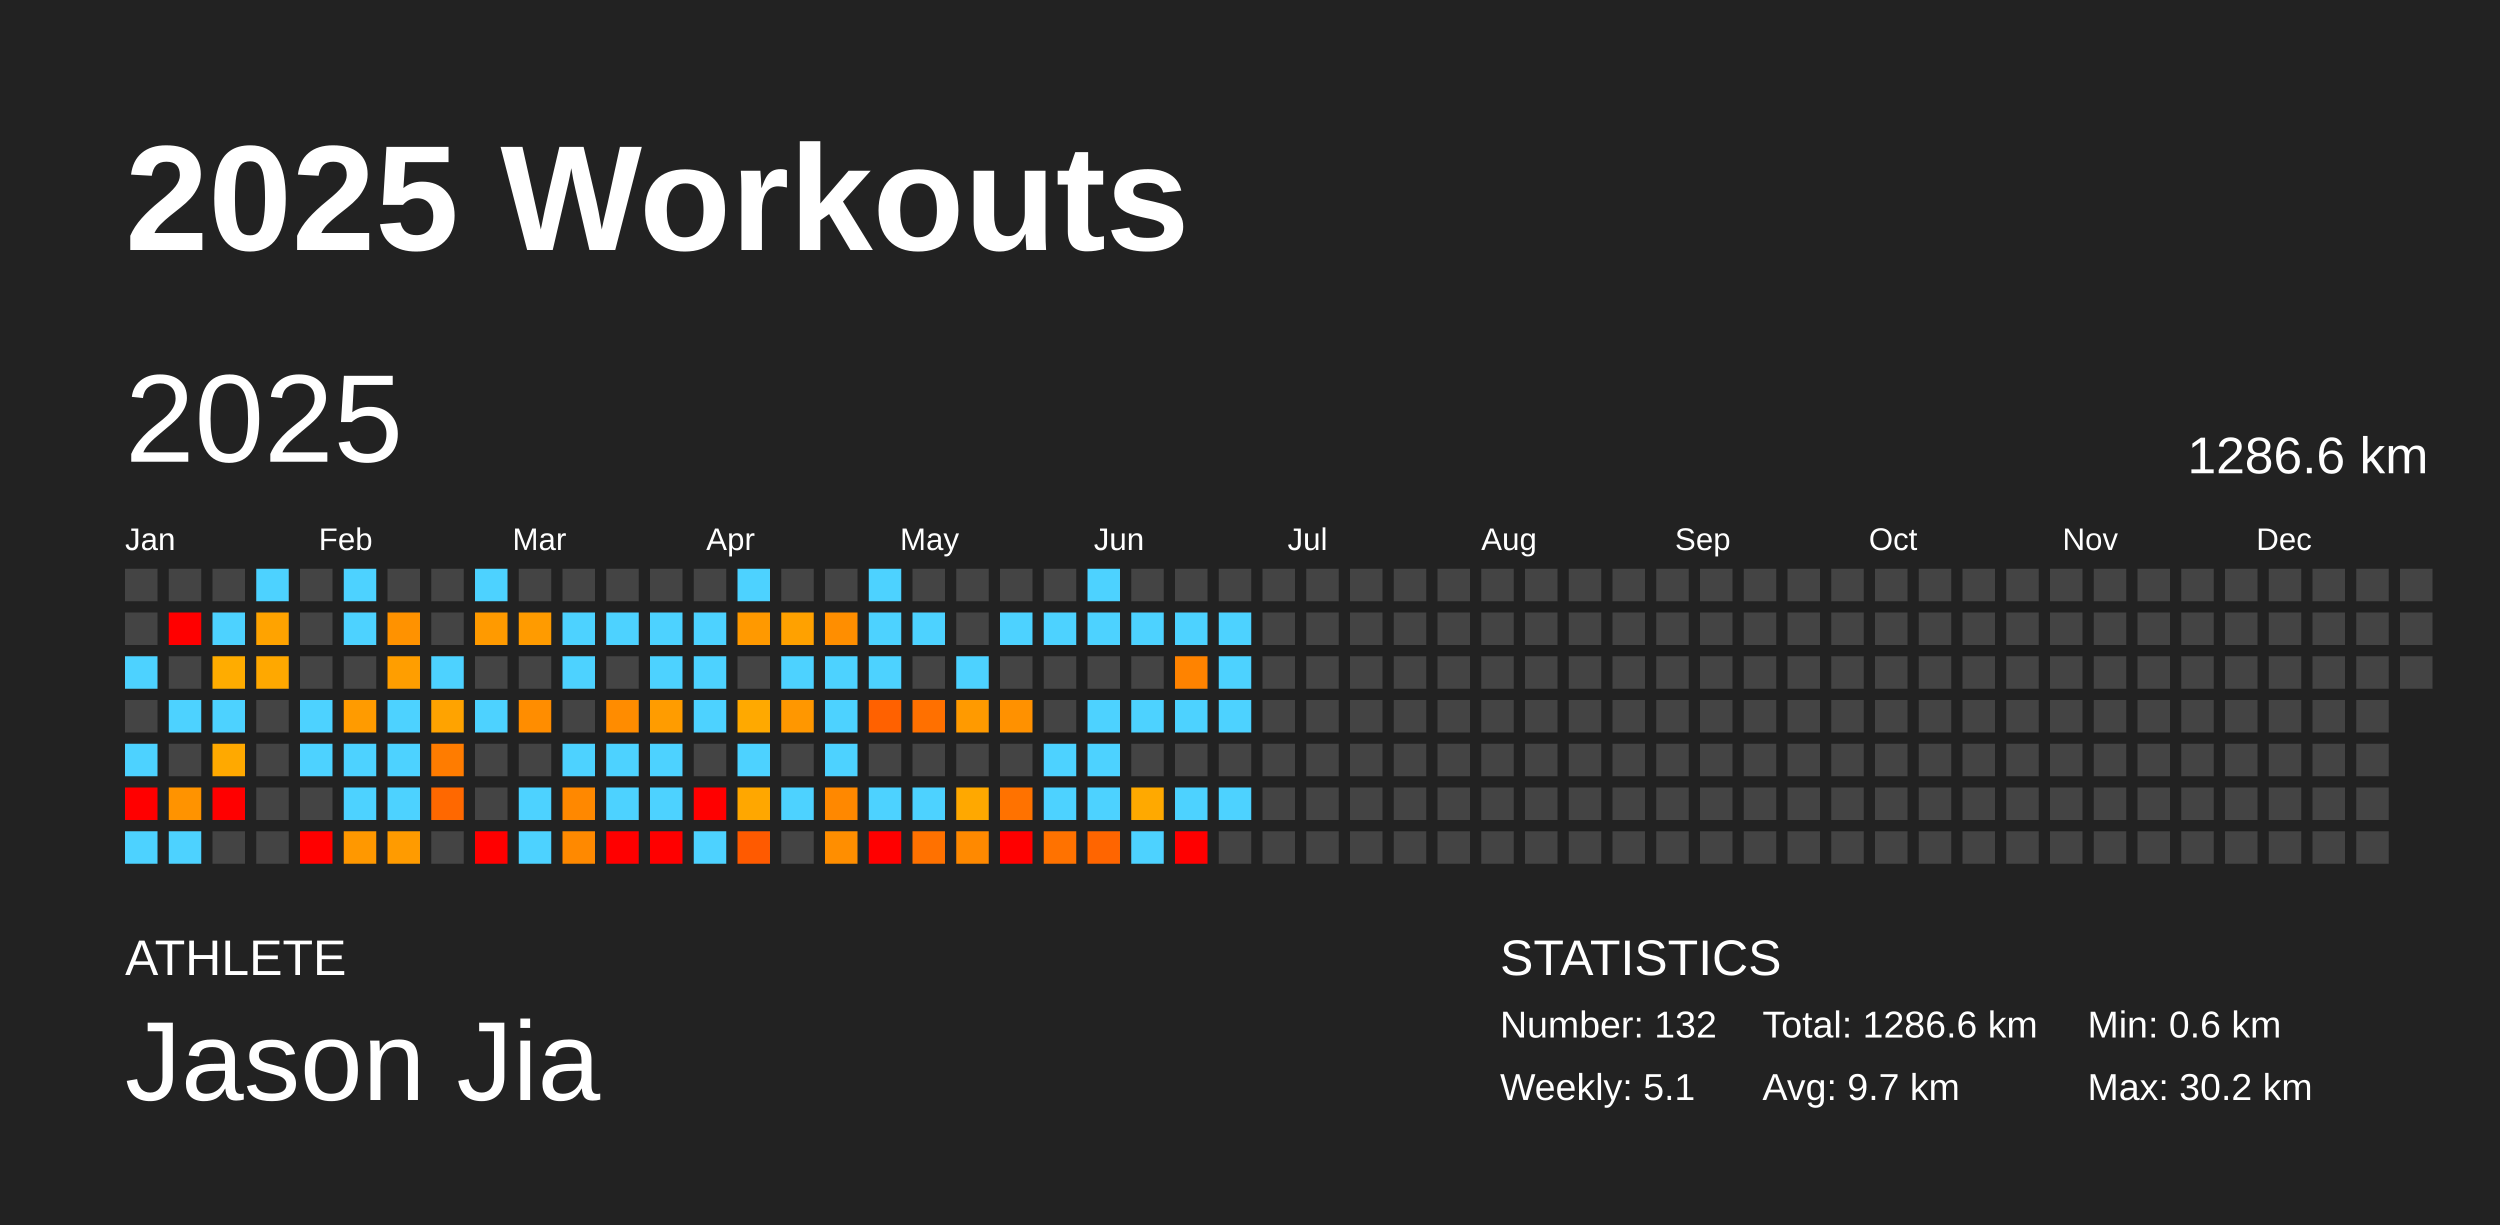
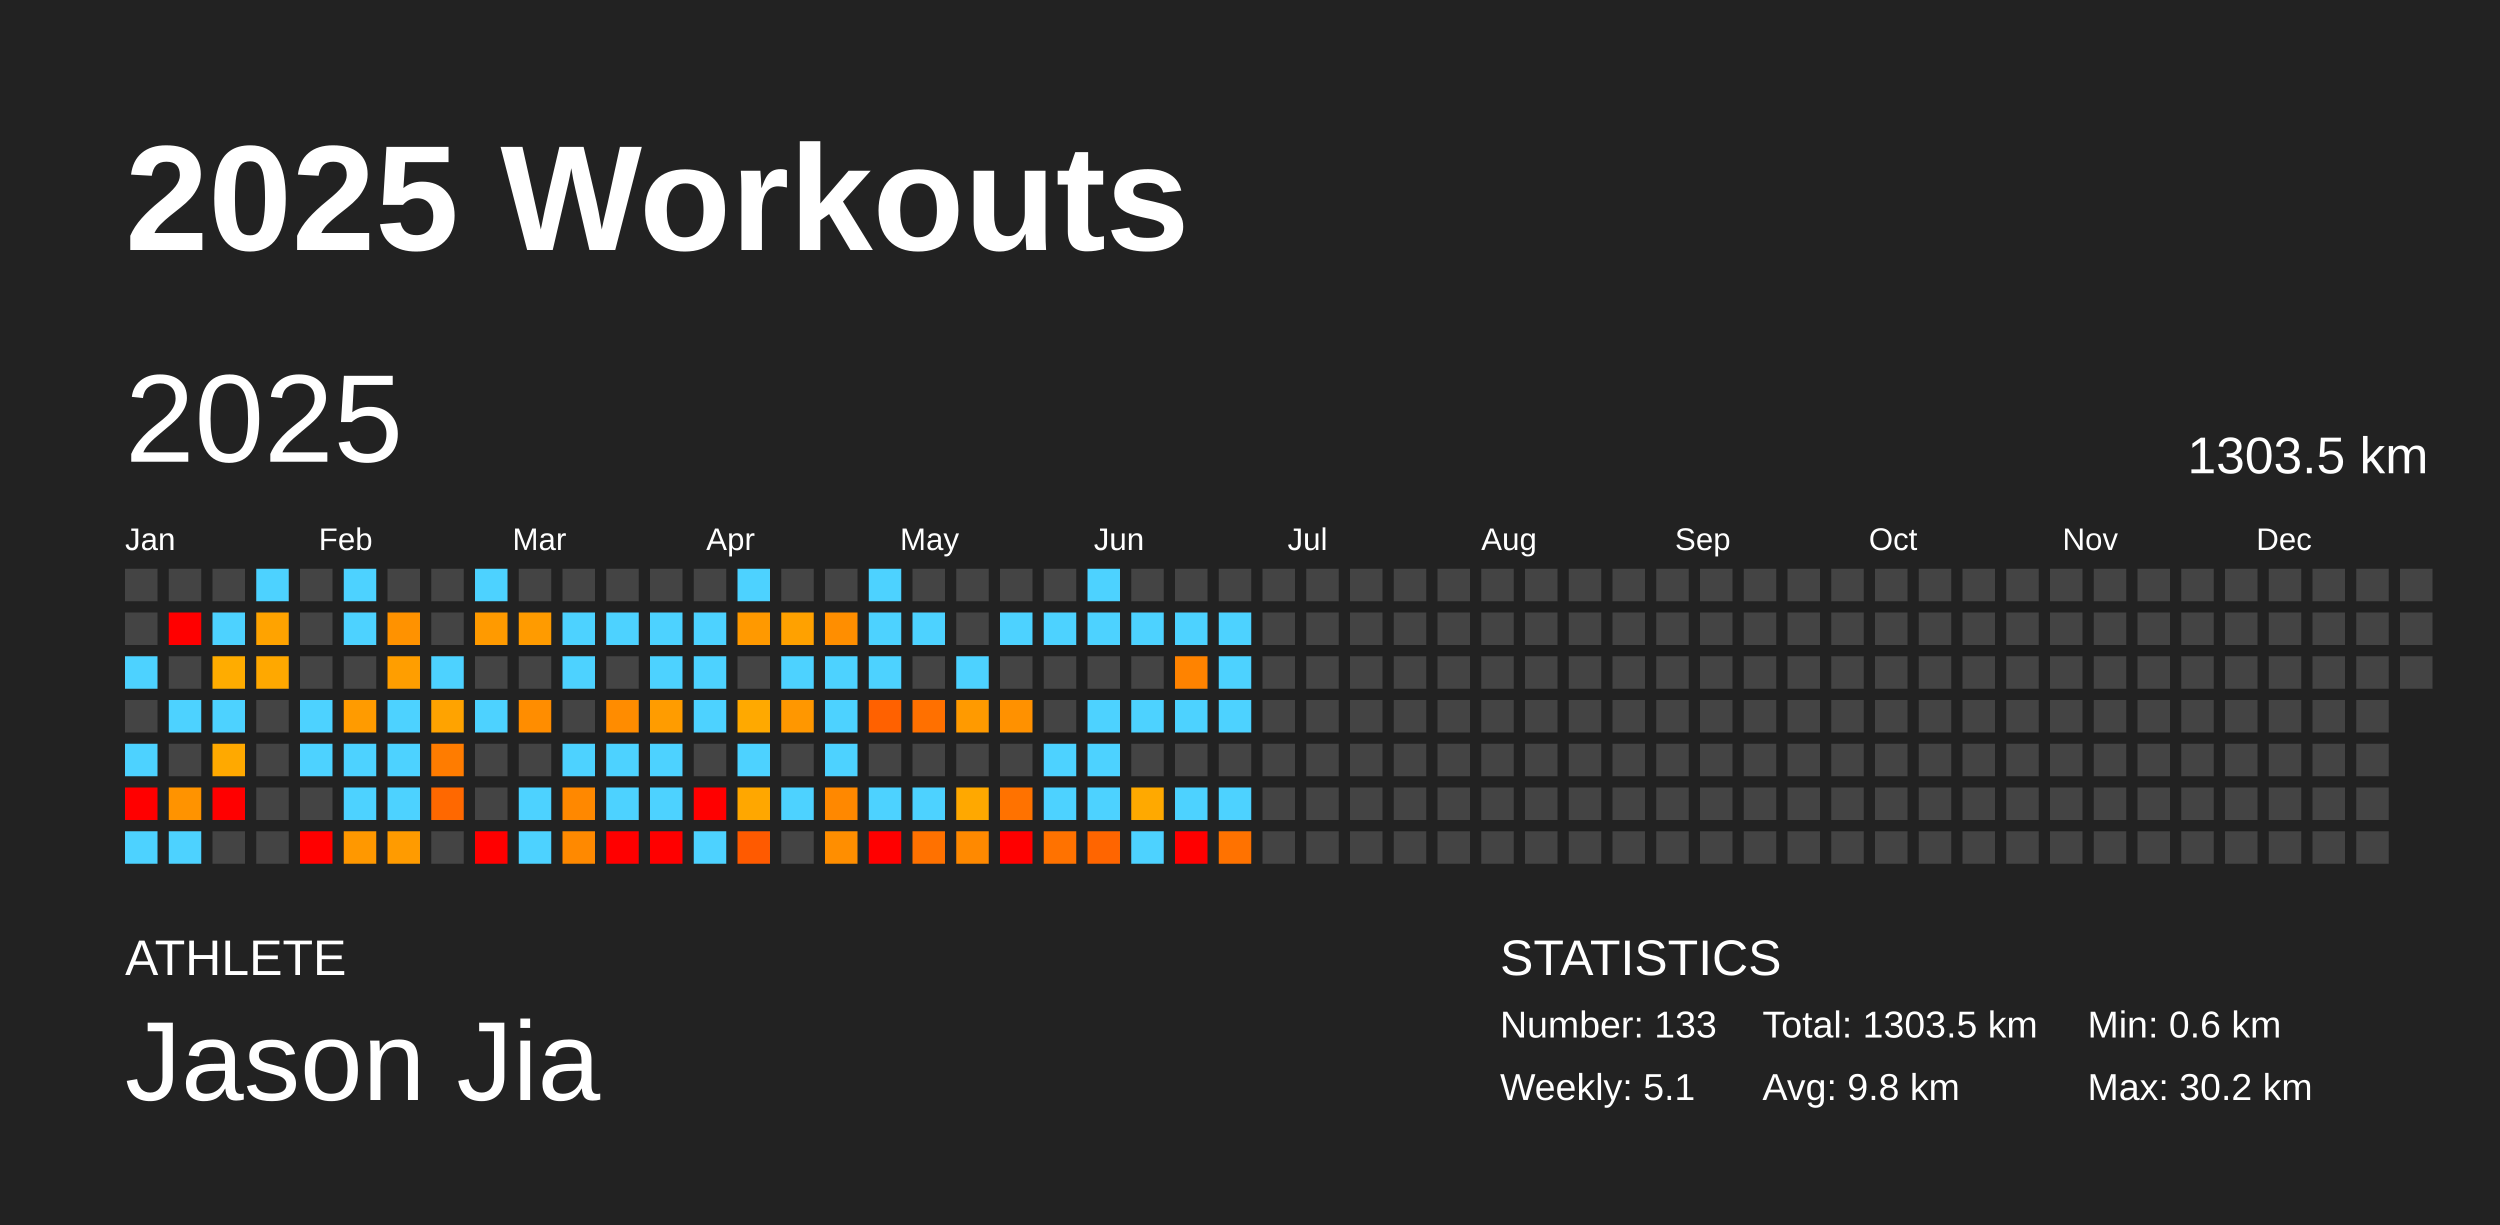
<svg xmlns="http://www.w3.org/2000/svg" baseProfile="full" height="98mm" version="1.1" viewBox="0,0,200,98" width="200mm">
  <defs />
  <rect fill="#222222" height="98" width="200" x="0" y="0" />
  <text fill="#FFFFFF" style="font-size:12px; font-family:Arial; font-weight:bold;" x="10" y="20">2025 Workouts</text>
  <text fill="#FFFFFF" style="font-size:4px; font-family:Arial" x="10" y="78">ATHLETE</text>
  <text fill="#FFFFFF" style="font-size:9px; font-family:Arial" x="10" y="88">Jason Jia</text>
  <text fill="#FFFFFF" style="font-size:4px; font-family:Arial" x="120" y="78">STATISTICS</text>
-   <text fill="#FFFFFF" style="font-size:3px; font-family:Arial" x="120" y="83">Number: 132</text>
+   <text fill="#FFFFFF" style="font-size:3px; font-family:Arial" x="120" y="83">Number: 133</text>
  <text fill="#FFFFFF" style="font-size:3px; font-family:Arial" x="120" y="88">Weekly: 5.1</text>
-   <text fill="#FFFFFF" style="font-size:3px; font-family:Arial" x="141" y="83">Total: 1286.6 km</text>
-   <text fill="#FFFFFF" style="font-size:3px; font-family:Arial" x="141" y="88">Avg: 9.7 km</text>
+   <text fill="#FFFFFF" style="font-size:3px; font-family:Arial" x="141" y="83">Total: 1303.5 km</text>
+   <text fill="#FFFFFF" style="font-size:3px; font-family:Arial" x="141" y="88">Avg: 9.8 km</text>
  <text fill="#FFFFFF" style="font-size:3px; font-family:Arial" x="167" y="83">Min: 0.6 km</text>
  <text fill="#FFFFFF" style="font-size:3px; font-family:Arial" x="167" y="88">Max: 30.2 km</text>
  <text dominant-baseline="hanging" fill="#FFFFFF" style="font-size:10.0px; font-family:Arial;" x="10" y="30">2025</text>
-   <text dominant-baseline="hanging" fill="#FFFFFF" style="font-size:4.125px; font-family:Arial;" x="175" y="35">1286.6 km</text>
+   <text dominant-baseline="hanging" fill="#FFFFFF" style="font-size:4.125px; font-family:Arial;" x="175" y="35">1303.5 km</text>
  <text fill="#FFFFFF" style="font-size:2.5px; font-family:Arial" x="10.0" y="44">Jan</text>
  <text fill="#FFFFFF" style="font-size:2.5px; font-family:Arial" x="25.5" y="44">Feb</text>
  <text fill="#FFFFFF" style="font-size:2.5px; font-family:Arial" x="41.0" y="44">Mar</text>
  <text fill="#FFFFFF" style="font-size:2.5px; font-family:Arial" x="56.5" y="44">Apr</text>
  <text fill="#FFFFFF" style="font-size:2.5px; font-family:Arial" x="72.0" y="44">May</text>
  <text fill="#FFFFFF" style="font-size:2.5px; font-family:Arial" x="87.5" y="44">Jun</text>
  <text fill="#FFFFFF" style="font-size:2.5px; font-family:Arial" x="103.0" y="44">Jul</text>
  <text fill="#FFFFFF" style="font-size:2.5px; font-family:Arial" x="118.5" y="44">Aug</text>
  <text fill="#FFFFFF" style="font-size:2.5px; font-family:Arial" x="134.0" y="44">Sep</text>
  <text fill="#FFFFFF" style="font-size:2.5px; font-family:Arial" x="149.5" y="44">Oct</text>
  <text fill="#FFFFFF" style="font-size:2.5px; font-family:Arial" x="165.0" y="44">Nov</text>
  <text fill="#FFFFFF" style="font-size:2.5px; font-family:Arial" x="180.5" y="44">Dec</text>
  <rect fill="#444444" height="2.6" width="2.6" x="10.0" y="45.5" />
  <rect fill="#444444" height="2.6" width="2.6" x="10.0" y="49.0" />
  <rect fill="#4dd2ff" height="2.6" width="2.6" x="10.0" y="52.5" />
  <rect fill="#444444" height="2.6" width="2.6" x="10.0" y="56.0" />
  <rect fill="#4dd2ff" height="2.6" width="2.6" x="10.0" y="59.5" />
  <rect fill="red" height="2.6" width="2.6" x="10.0" y="63.0" />
  <rect fill="#4dd2ff" height="2.6" width="2.6" x="10.0" y="66.5" />
  <rect fill="#444444" height="2.6" width="2.6" x="13.5" y="45.5" />
  <rect fill="red" height="2.6" width="2.6" x="13.5" y="49.0" />
  <rect fill="#444444" height="2.6" width="2.6" x="13.5" y="52.5" />
  <rect fill="#4dd2ff" height="2.6" width="2.6" x="13.5" y="56.0" />
  <rect fill="#444444" height="2.6" width="2.6" x="13.5" y="59.5" />
  <rect fill="#ff9300" height="2.6" width="2.6" x="13.5" y="63.0" />
  <rect fill="#4dd2ff" height="2.6" width="2.6" x="13.5" y="66.5" />
  <rect fill="#444444" height="2.6" width="2.6" x="17.0" y="45.5" />
  <rect fill="#4dd2ff" height="2.6" width="2.6" x="17.0" y="49.0" />
  <rect fill="#ffac00" height="2.6" width="2.6" x="17.0" y="52.5" />
  <rect fill="#4dd2ff" height="2.6" width="2.6" x="17.0" y="56.0" />
  <rect fill="#ffa900" height="2.6" width="2.6" x="17.0" y="59.5" />
  <rect fill="red" height="2.6" width="2.6" x="17.0" y="63.0" />
  <rect fill="#444444" height="2.6" width="2.6" x="17.0" y="66.5" />
  <rect fill="#4dd2ff" height="2.6" width="2.6" x="20.5" y="45.5" />
  <rect fill="#ffa300" height="2.6" width="2.6" x="20.5" y="49.0" />
  <rect fill="#ffa800" height="2.6" width="2.6" x="20.5" y="52.5" />
  <rect fill="#444444" height="2.6" width="2.6" x="20.5" y="56.0" />
  <rect fill="#444444" height="2.6" width="2.6" x="20.5" y="59.5" />
  <rect fill="#444444" height="2.6" width="2.6" x="20.5" y="63.0" />
  <rect fill="#444444" height="2.6" width="2.6" x="20.5" y="66.5" />
  <rect fill="#444444" height="2.6" width="2.6" x="24.0" y="45.5" />
  <rect fill="#444444" height="2.6" width="2.6" x="24.0" y="49.0" />
  <rect fill="#444444" height="2.6" width="2.6" x="24.0" y="52.5" />
  <rect fill="#4dd2ff" height="2.6" width="2.6" x="24.0" y="56.0" />
  <rect fill="#4dd2ff" height="2.6" width="2.6" x="24.0" y="59.5" />
  <rect fill="#444444" height="2.6" width="2.6" x="24.0" y="63.0" />
  <rect fill="red" height="2.6" width="2.6" x="24.0" y="66.5" />
  <rect fill="#4dd2ff" height="2.6" width="2.6" x="27.5" y="45.5" />
  <rect fill="#4dd2ff" height="2.6" width="2.6" x="27.5" y="49.0" />
  <rect fill="#444444" height="2.6" width="2.6" x="27.5" y="52.5" />
  <rect fill="#ff9b00" height="2.6" width="2.6" x="27.5" y="56.0" />
  <rect fill="#4dd2ff" height="2.6" width="2.6" x="27.5" y="59.5" />
  <rect fill="#4dd2ff" height="2.6" width="2.6" x="27.5" y="63.0" />
  <rect fill="#ff9800" height="2.6" width="2.6" x="27.5" y="66.5" />
  <rect fill="#444444" height="2.6" width="2.6" x="31.0" y="45.5" />
  <rect fill="#ff9200" height="2.6" width="2.6" x="31.0" y="49.0" />
  <rect fill="#ff9e00" height="2.6" width="2.6" x="31.0" y="52.5" />
  <rect fill="#4dd2ff" height="2.6" width="2.6" x="31.0" y="56.0" />
  <rect fill="#4dd2ff" height="2.6" width="2.6" x="31.0" y="59.5" />
  <rect fill="#4dd2ff" height="2.6" width="2.6" x="31.0" y="63.0" />
  <rect fill="#ff9b00" height="2.6" width="2.6" x="31.0" y="66.5" />
  <rect fill="#444444" height="2.6" width="2.6" x="34.5" y="45.5" />
  <rect fill="#444444" height="2.6" width="2.6" x="34.5" y="49.0" />
  <rect fill="#4dd2ff" height="2.6" width="2.6" x="34.5" y="52.5" />
  <rect fill="#ffa300" height="2.6" width="2.6" x="34.5" y="56.0" />
  <rect fill="#ff7c00" height="2.6" width="2.6" x="34.5" y="59.5" />
  <rect fill="#ff6800" height="2.6" width="2.6" x="34.5" y="63.0" />
  <rect fill="#444444" height="2.6" width="2.6" x="34.5" y="66.5" />
  <rect fill="#4dd2ff" height="2.6" width="2.6" x="38.0" y="45.5" />
  <rect fill="#ff9a00" height="2.6" width="2.6" x="38.0" y="49.0" />
  <rect fill="#444444" height="2.6" width="2.6" x="38.0" y="52.5" />
  <rect fill="#4dd2ff" height="2.6" width="2.6" x="38.0" y="56.0" />
  <rect fill="#444444" height="2.6" width="2.6" x="38.0" y="59.5" />
  <rect fill="#444444" height="2.6" width="2.6" x="38.0" y="63.0" />
  <rect fill="red" height="2.6" width="2.6" x="38.0" y="66.5" />
  <rect fill="#444444" height="2.6" width="2.6" x="41.5" y="45.5" />
  <rect fill="#ff9b00" height="2.6" width="2.6" x="41.5" y="49.0" />
  <rect fill="#444444" height="2.6" width="2.6" x="41.5" y="52.5" />
  <rect fill="#ff8d00" height="2.6" width="2.6" x="41.5" y="56.0" />
  <rect fill="#444444" height="2.6" width="2.6" x="41.5" y="59.5" />
  <rect fill="#4dd2ff" height="2.6" width="2.6" x="41.5" y="63.0" />
  <rect fill="#4dd2ff" height="2.6" width="2.6" x="41.5" y="66.5" />
  <rect fill="#444444" height="2.6" width="2.6" x="45.0" y="45.5" />
  <rect fill="#4dd2ff" height="2.6" width="2.6" x="45.0" y="49.0" />
  <rect fill="#4dd2ff" height="2.6" width="2.6" x="45.0" y="52.5" />
  <rect fill="#444444" height="2.6" width="2.6" x="45.0" y="56.0" />
  <rect fill="#4dd2ff" height="2.6" width="2.6" x="45.0" y="59.5" />
  <rect fill="#ff8800" height="2.6" width="2.6" x="45.0" y="63.0" />
  <rect fill="#ff8900" height="2.6" width="2.6" x="45.0" y="66.5" />
  <rect fill="#444444" height="2.6" width="2.6" x="48.5" y="45.5" />
  <rect fill="#4dd2ff" height="2.6" width="2.6" x="48.5" y="49.0" />
  <rect fill="#444444" height="2.6" width="2.6" x="48.5" y="52.5" />
  <rect fill="#ff8c00" height="2.6" width="2.6" x="48.5" y="56.0" />
  <rect fill="#4dd2ff" height="2.6" width="2.6" x="48.5" y="59.5" />
  <rect fill="#4dd2ff" height="2.6" width="2.6" x="48.5" y="63.0" />
  <rect fill="red" height="2.6" width="2.6" x="48.5" y="66.5" />
  <rect fill="#444444" height="2.6" width="2.6" x="52.0" y="45.5" />
  <rect fill="#4dd2ff" height="2.6" width="2.6" x="52.0" y="49.0" />
  <rect fill="#4dd2ff" height="2.6" width="2.6" x="52.0" y="52.5" />
  <rect fill="#ff9c00" height="2.6" width="2.6" x="52.0" y="56.0" />
  <rect fill="#4dd2ff" height="2.6" width="2.6" x="52.0" y="59.5" />
  <rect fill="#4dd2ff" height="2.6" width="2.6" x="52.0" y="63.0" />
  <rect fill="red" height="2.6" width="2.6" x="52.0" y="66.5" />
  <rect fill="#444444" height="2.6" width="2.6" x="55.5" y="45.5" />
  <rect fill="#4dd2ff" height="2.6" width="2.6" x="55.5" y="49.0" />
  <rect fill="#4dd2ff" height="2.6" width="2.6" x="55.5" y="52.5" />
  <rect fill="#4dd2ff" height="2.6" width="2.6" x="55.5" y="56.0" />
  <rect fill="#444444" height="2.6" width="2.6" x="55.5" y="59.5" />
  <rect fill="red" height="2.6" width="2.6" x="55.5" y="63.0" />
  <rect fill="#4dd2ff" height="2.6" width="2.6" x="55.5" y="66.5" />
  <rect fill="#4dd2ff" height="2.6" width="2.6" x="59.0" y="45.5" />
  <rect fill="#ff9900" height="2.6" width="2.6" x="59.0" y="49.0" />
  <rect fill="#444444" height="2.6" width="2.6" x="59.0" y="52.5" />
  <rect fill="#ffa900" height="2.6" width="2.6" x="59.0" y="56.0" />
  <rect fill="#4dd2ff" height="2.6" width="2.6" x="59.0" y="59.5" />
  <rect fill="#ffa700" height="2.6" width="2.6" x="59.0" y="63.0" />
  <rect fill="#ff5a00" height="2.6" width="2.6" x="59.0" y="66.5" />
  <rect fill="#444444" height="2.6" width="2.6" x="62.5" y="45.5" />
  <rect fill="#ffa100" height="2.6" width="2.6" x="62.5" y="49.0" />
  <rect fill="#4dd2ff" height="2.6" width="2.6" x="62.5" y="52.5" />
  <rect fill="#ff9700" height="2.6" width="2.6" x="62.5" y="56.0" />
  <rect fill="#444444" height="2.6" width="2.6" x="62.5" y="59.5" />
  <rect fill="#4dd2ff" height="2.6" width="2.6" x="62.5" y="63.0" />
  <rect fill="#444444" height="2.6" width="2.6" x="62.5" y="66.5" />
  <rect fill="#444444" height="2.6" width="2.6" x="66.0" y="45.5" />
  <rect fill="#ff8e00" height="2.6" width="2.6" x="66.0" y="49.0" />
  <rect fill="#4dd2ff" height="2.6" width="2.6" x="66.0" y="52.5" />
  <rect fill="#4dd2ff" height="2.6" width="2.6" x="66.0" y="56.0" />
  <rect fill="#4dd2ff" height="2.6" width="2.6" x="66.0" y="59.5" />
  <rect fill="#ff8800" height="2.6" width="2.6" x="66.0" y="63.0" />
  <rect fill="#ff8e00" height="2.6" width="2.6" x="66.0" y="66.5" />
  <rect fill="#4dd2ff" height="2.6" width="2.6" x="69.5" y="45.5" />
  <rect fill="#4dd2ff" height="2.6" width="2.6" x="69.5" y="49.0" />
  <rect fill="#4dd2ff" height="2.6" width="2.6" x="69.5" y="52.5" />
  <rect fill="#ff6100" height="2.6" width="2.6" x="69.5" y="56.0" />
  <rect fill="#444444" height="2.6" width="2.6" x="69.5" y="59.5" />
  <rect fill="#4dd2ff" height="2.6" width="2.6" x="69.5" y="63.0" />
  <rect fill="red" height="2.6" width="2.6" x="69.5" y="66.5" />
  <rect fill="#444444" height="2.6" width="2.6" x="73.0" y="45.5" />
  <rect fill="#4dd2ff" height="2.6" width="2.6" x="73.0" y="49.0" />
  <rect fill="#444444" height="2.6" width="2.6" x="73.0" y="52.5" />
  <rect fill="#ff7000" height="2.6" width="2.6" x="73.0" y="56.0" />
  <rect fill="#444444" height="2.6" width="2.6" x="73.0" y="59.5" />
  <rect fill="#4dd2ff" height="2.6" width="2.6" x="73.0" y="63.0" />
  <rect fill="#ff7100" height="2.6" width="2.6" x="73.0" y="66.5" />
  <rect fill="#444444" height="2.6" width="2.6" x="76.5" y="45.5" />
  <rect fill="#444444" height="2.6" width="2.6" x="76.5" y="49.0" />
  <rect fill="#4dd2ff" height="2.6" width="2.6" x="76.5" y="52.5" />
  <rect fill="#ff9a00" height="2.6" width="2.6" x="76.5" y="56.0" />
  <rect fill="#444444" height="2.6" width="2.6" x="76.5" y="59.5" />
  <rect fill="#ffa800" height="2.6" width="2.6" x="76.5" y="63.0" />
  <rect fill="#ff8900" height="2.6" width="2.6" x="76.5" y="66.5" />
  <rect fill="#444444" height="2.6" width="2.6" x="80.0" y="45.5" />
  <rect fill="#4dd2ff" height="2.6" width="2.6" x="80.0" y="49.0" />
  <rect fill="#444444" height="2.6" width="2.6" x="80.0" y="52.5" />
  <rect fill="#ff9100" height="2.6" width="2.6" x="80.0" y="56.0" />
  <rect fill="#444444" height="2.6" width="2.6" x="80.0" y="59.5" />
  <rect fill="#ff7200" height="2.6" width="2.6" x="80.0" y="63.0" />
  <rect fill="red" height="2.6" width="2.6" x="80.0" y="66.5" />
  <rect fill="#444444" height="2.6" width="2.6" x="83.5" y="45.5" />
  <rect fill="#4dd2ff" height="2.6" width="2.6" x="83.5" y="49.0" />
  <rect fill="#444444" height="2.6" width="2.6" x="83.5" y="52.5" />
  <rect fill="#444444" height="2.6" width="2.6" x="83.5" y="56.0" />
  <rect fill="#4dd2ff" height="2.6" width="2.6" x="83.5" y="59.5" />
  <rect fill="#4dd2ff" height="2.6" width="2.6" x="83.5" y="63.0" />
  <rect fill="#ff7200" height="2.6" width="2.6" x="83.5" y="66.5" />
  <rect fill="#4dd2ff" height="2.6" width="2.6" x="87.0" y="45.5" />
  <rect fill="#4dd2ff" height="2.6" width="2.6" x="87.0" y="49.0" />
  <rect fill="#444444" height="2.6" width="2.6" x="87.0" y="52.5" />
  <rect fill="#4dd2ff" height="2.6" width="2.6" x="87.0" y="56.0" />
  <rect fill="#4dd2ff" height="2.6" width="2.6" x="87.0" y="59.5" />
  <rect fill="#4dd2ff" height="2.6" width="2.6" x="87.0" y="63.0" />
  <rect fill="#ff6500" height="2.6" width="2.6" x="87.0" y="66.5" />
  <rect fill="#444444" height="2.6" width="2.6" x="90.5" y="45.5" />
  <rect fill="#4dd2ff" height="2.6" width="2.6" x="90.5" y="49.0" />
  <rect fill="#444444" height="2.6" width="2.6" x="90.5" y="52.5" />
  <rect fill="#4dd2ff" height="2.6" width="2.6" x="90.5" y="56.0" />
  <rect fill="#444444" height="2.6" width="2.6" x="90.5" y="59.5" />
  <rect fill="#ffa900" height="2.6" width="2.6" x="90.5" y="63.0" />
  <rect fill="#4dd2ff" height="2.6" width="2.6" x="90.5" y="66.5" />
  <rect fill="#444444" height="2.6" width="2.6" x="94.0" y="45.5" />
  <rect fill="#4dd2ff" height="2.6" width="2.6" x="94.0" y="49.0" />
  <rect fill="#ff8300" height="2.6" width="2.6" x="94.0" y="52.5" />
  <rect fill="#4dd2ff" height="2.6" width="2.6" x="94.0" y="56.0" />
  <rect fill="#444444" height="2.6" width="2.6" x="94.0" y="59.5" />
  <rect fill="#4dd2ff" height="2.6" width="2.6" x="94.0" y="63.0" />
  <rect fill="red" height="2.6" width="2.6" x="94.0" y="66.5" />
  <rect fill="#444444" height="2.6" width="2.6" x="97.5" y="45.5" />
  <rect fill="#4dd2ff" height="2.6" width="2.6" x="97.5" y="49.0" />
  <rect fill="#4dd2ff" height="2.6" width="2.6" x="97.5" y="52.5" />
  <rect fill="#4dd2ff" height="2.6" width="2.6" x="97.5" y="56.0" />
  <rect fill="#444444" height="2.6" width="2.6" x="97.5" y="59.5" />
  <rect fill="#4dd2ff" height="2.6" width="2.6" x="97.5" y="63.0" />
-   <rect fill="#444444" height="2.6" width="2.6" x="97.5" y="66.5" />
+   <rect fill="#ff7200" height="2.6" width="2.6" x="97.5" y="66.5" />
  <rect fill="#444444" height="2.6" width="2.6" x="101.0" y="45.5" />
  <rect fill="#444444" height="2.6" width="2.6" x="101.0" y="49.0" />
  <rect fill="#444444" height="2.6" width="2.6" x="101.0" y="52.5" />
  <rect fill="#444444" height="2.6" width="2.6" x="101.0" y="56.0" />
  <rect fill="#444444" height="2.6" width="2.6" x="101.0" y="59.5" />
  <rect fill="#444444" height="2.6" width="2.6" x="101.0" y="63.0" />
  <rect fill="#444444" height="2.6" width="2.6" x="101.0" y="66.5" />
  <rect fill="#444444" height="2.6" width="2.6" x="104.5" y="45.5" />
  <rect fill="#444444" height="2.6" width="2.6" x="104.5" y="49.0" />
  <rect fill="#444444" height="2.6" width="2.6" x="104.5" y="52.5" />
  <rect fill="#444444" height="2.6" width="2.6" x="104.5" y="56.0" />
  <rect fill="#444444" height="2.6" width="2.6" x="104.5" y="59.5" />
  <rect fill="#444444" height="2.6" width="2.6" x="104.5" y="63.0" />
  <rect fill="#444444" height="2.6" width="2.6" x="104.5" y="66.5" />
  <rect fill="#444444" height="2.6" width="2.6" x="108.0" y="45.5" />
  <rect fill="#444444" height="2.6" width="2.6" x="108.0" y="49.0" />
  <rect fill="#444444" height="2.6" width="2.6" x="108.0" y="52.5" />
  <rect fill="#444444" height="2.6" width="2.6" x="108.0" y="56.0" />
  <rect fill="#444444" height="2.6" width="2.6" x="108.0" y="59.5" />
  <rect fill="#444444" height="2.6" width="2.6" x="108.0" y="63.0" />
  <rect fill="#444444" height="2.6" width="2.6" x="108.0" y="66.5" />
  <rect fill="#444444" height="2.6" width="2.6" x="111.5" y="45.5" />
  <rect fill="#444444" height="2.6" width="2.6" x="111.5" y="49.0" />
  <rect fill="#444444" height="2.6" width="2.6" x="111.5" y="52.5" />
  <rect fill="#444444" height="2.6" width="2.6" x="111.5" y="56.0" />
  <rect fill="#444444" height="2.6" width="2.6" x="111.5" y="59.5" />
  <rect fill="#444444" height="2.6" width="2.6" x="111.5" y="63.0" />
  <rect fill="#444444" height="2.6" width="2.6" x="111.5" y="66.5" />
  <rect fill="#444444" height="2.6" width="2.6" x="115.0" y="45.5" />
  <rect fill="#444444" height="2.6" width="2.6" x="115.0" y="49.0" />
  <rect fill="#444444" height="2.6" width="2.6" x="115.0" y="52.5" />
  <rect fill="#444444" height="2.6" width="2.6" x="115.0" y="56.0" />
  <rect fill="#444444" height="2.6" width="2.6" x="115.0" y="59.5" />
  <rect fill="#444444" height="2.6" width="2.6" x="115.0" y="63.0" />
  <rect fill="#444444" height="2.6" width="2.6" x="115.0" y="66.5" />
  <rect fill="#444444" height="2.6" width="2.6" x="118.5" y="45.5" />
  <rect fill="#444444" height="2.6" width="2.6" x="118.5" y="49.0" />
  <rect fill="#444444" height="2.6" width="2.6" x="118.5" y="52.5" />
  <rect fill="#444444" height="2.6" width="2.6" x="118.5" y="56.0" />
  <rect fill="#444444" height="2.6" width="2.6" x="118.5" y="59.5" />
  <rect fill="#444444" height="2.6" width="2.6" x="118.5" y="63.0" />
  <rect fill="#444444" height="2.6" width="2.6" x="118.5" y="66.5" />
  <rect fill="#444444" height="2.6" width="2.6" x="122.0" y="45.5" />
  <rect fill="#444444" height="2.6" width="2.6" x="122.0" y="49.0" />
  <rect fill="#444444" height="2.6" width="2.6" x="122.0" y="52.5" />
  <rect fill="#444444" height="2.6" width="2.6" x="122.0" y="56.0" />
  <rect fill="#444444" height="2.6" width="2.6" x="122.0" y="59.5" />
  <rect fill="#444444" height="2.6" width="2.6" x="122.0" y="63.0" />
  <rect fill="#444444" height="2.6" width="2.6" x="122.0" y="66.5" />
  <rect fill="#444444" height="2.6" width="2.6" x="125.5" y="45.5" />
  <rect fill="#444444" height="2.6" width="2.6" x="125.5" y="49.0" />
  <rect fill="#444444" height="2.6" width="2.6" x="125.5" y="52.5" />
  <rect fill="#444444" height="2.6" width="2.6" x="125.5" y="56.0" />
  <rect fill="#444444" height="2.6" width="2.6" x="125.5" y="59.5" />
  <rect fill="#444444" height="2.6" width="2.6" x="125.5" y="63.0" />
  <rect fill="#444444" height="2.6" width="2.6" x="125.5" y="66.5" />
  <rect fill="#444444" height="2.6" width="2.6" x="129.0" y="45.5" />
  <rect fill="#444444" height="2.6" width="2.6" x="129.0" y="49.0" />
  <rect fill="#444444" height="2.6" width="2.6" x="129.0" y="52.5" />
  <rect fill="#444444" height="2.6" width="2.6" x="129.0" y="56.0" />
  <rect fill="#444444" height="2.6" width="2.6" x="129.0" y="59.5" />
  <rect fill="#444444" height="2.6" width="2.6" x="129.0" y="63.0" />
  <rect fill="#444444" height="2.6" width="2.6" x="129.0" y="66.5" />
  <rect fill="#444444" height="2.6" width="2.6" x="132.5" y="45.5" />
  <rect fill="#444444" height="2.6" width="2.6" x="132.5" y="49.0" />
  <rect fill="#444444" height="2.6" width="2.6" x="132.5" y="52.5" />
  <rect fill="#444444" height="2.6" width="2.6" x="132.5" y="56.0" />
  <rect fill="#444444" height="2.6" width="2.6" x="132.5" y="59.5" />
  <rect fill="#444444" height="2.6" width="2.6" x="132.5" y="63.0" />
  <rect fill="#444444" height="2.6" width="2.6" x="132.5" y="66.5" />
  <rect fill="#444444" height="2.6" width="2.6" x="136.0" y="45.5" />
  <rect fill="#444444" height="2.6" width="2.6" x="136.0" y="49.0" />
  <rect fill="#444444" height="2.6" width="2.6" x="136.0" y="52.5" />
  <rect fill="#444444" height="2.6" width="2.6" x="136.0" y="56.0" />
  <rect fill="#444444" height="2.6" width="2.6" x="136.0" y="59.5" />
  <rect fill="#444444" height="2.6" width="2.6" x="136.0" y="63.0" />
  <rect fill="#444444" height="2.6" width="2.6" x="136.0" y="66.5" />
  <rect fill="#444444" height="2.6" width="2.6" x="139.5" y="45.5" />
  <rect fill="#444444" height="2.6" width="2.6" x="139.5" y="49.0" />
  <rect fill="#444444" height="2.6" width="2.6" x="139.5" y="52.5" />
  <rect fill="#444444" height="2.6" width="2.6" x="139.5" y="56.0" />
  <rect fill="#444444" height="2.6" width="2.6" x="139.5" y="59.5" />
  <rect fill="#444444" height="2.6" width="2.6" x="139.5" y="63.0" />
  <rect fill="#444444" height="2.6" width="2.6" x="139.5" y="66.5" />
  <rect fill="#444444" height="2.6" width="2.6" x="143.0" y="45.5" />
  <rect fill="#444444" height="2.6" width="2.6" x="143.0" y="49.0" />
  <rect fill="#444444" height="2.6" width="2.6" x="143.0" y="52.5" />
  <rect fill="#444444" height="2.6" width="2.6" x="143.0" y="56.0" />
  <rect fill="#444444" height="2.6" width="2.6" x="143.0" y="59.5" />
  <rect fill="#444444" height="2.6" width="2.6" x="143.0" y="63.0" />
  <rect fill="#444444" height="2.6" width="2.6" x="143.0" y="66.5" />
  <rect fill="#444444" height="2.6" width="2.6" x="146.5" y="45.5" />
  <rect fill="#444444" height="2.6" width="2.6" x="146.5" y="49.0" />
  <rect fill="#444444" height="2.6" width="2.6" x="146.5" y="52.5" />
  <rect fill="#444444" height="2.6" width="2.6" x="146.5" y="56.0" />
  <rect fill="#444444" height="2.6" width="2.6" x="146.5" y="59.5" />
  <rect fill="#444444" height="2.6" width="2.6" x="146.5" y="63.0" />
  <rect fill="#444444" height="2.6" width="2.6" x="146.5" y="66.5" />
  <rect fill="#444444" height="2.6" width="2.6" x="150.0" y="45.5" />
  <rect fill="#444444" height="2.6" width="2.6" x="150.0" y="49.0" />
  <rect fill="#444444" height="2.6" width="2.6" x="150.0" y="52.5" />
  <rect fill="#444444" height="2.6" width="2.6" x="150.0" y="56.0" />
  <rect fill="#444444" height="2.6" width="2.6" x="150.0" y="59.5" />
  <rect fill="#444444" height="2.6" width="2.6" x="150.0" y="63.0" />
  <rect fill="#444444" height="2.6" width="2.6" x="150.0" y="66.5" />
  <rect fill="#444444" height="2.6" width="2.6" x="153.5" y="45.5" />
  <rect fill="#444444" height="2.6" width="2.6" x="153.5" y="49.0" />
  <rect fill="#444444" height="2.6" width="2.6" x="153.5" y="52.5" />
  <rect fill="#444444" height="2.6" width="2.6" x="153.5" y="56.0" />
  <rect fill="#444444" height="2.6" width="2.6" x="153.5" y="59.5" />
  <rect fill="#444444" height="2.6" width="2.6" x="153.5" y="63.0" />
  <rect fill="#444444" height="2.6" width="2.6" x="153.5" y="66.5" />
  <rect fill="#444444" height="2.6" width="2.6" x="157.0" y="45.5" />
  <rect fill="#444444" height="2.6" width="2.6" x="157.0" y="49.0" />
  <rect fill="#444444" height="2.6" width="2.6" x="157.0" y="52.5" />
  <rect fill="#444444" height="2.6" width="2.6" x="157.0" y="56.0" />
  <rect fill="#444444" height="2.6" width="2.6" x="157.0" y="59.5" />
  <rect fill="#444444" height="2.6" width="2.6" x="157.0" y="63.0" />
  <rect fill="#444444" height="2.6" width="2.6" x="157.0" y="66.5" />
  <rect fill="#444444" height="2.6" width="2.6" x="160.5" y="45.5" />
  <rect fill="#444444" height="2.6" width="2.6" x="160.5" y="49.0" />
  <rect fill="#444444" height="2.6" width="2.6" x="160.5" y="52.5" />
  <rect fill="#444444" height="2.6" width="2.6" x="160.5" y="56.0" />
  <rect fill="#444444" height="2.6" width="2.6" x="160.5" y="59.5" />
  <rect fill="#444444" height="2.6" width="2.6" x="160.5" y="63.0" />
  <rect fill="#444444" height="2.6" width="2.6" x="160.5" y="66.5" />
  <rect fill="#444444" height="2.6" width="2.6" x="164.0" y="45.5" />
  <rect fill="#444444" height="2.6" width="2.6" x="164.0" y="49.0" />
  <rect fill="#444444" height="2.6" width="2.6" x="164.0" y="52.5" />
  <rect fill="#444444" height="2.6" width="2.6" x="164.0" y="56.0" />
  <rect fill="#444444" height="2.6" width="2.6" x="164.0" y="59.5" />
  <rect fill="#444444" height="2.6" width="2.6" x="164.0" y="63.0" />
  <rect fill="#444444" height="2.6" width="2.6" x="164.0" y="66.5" />
  <rect fill="#444444" height="2.6" width="2.6" x="167.5" y="45.5" />
  <rect fill="#444444" height="2.6" width="2.6" x="167.5" y="49.0" />
  <rect fill="#444444" height="2.6" width="2.6" x="167.5" y="52.5" />
  <rect fill="#444444" height="2.6" width="2.6" x="167.5" y="56.0" />
  <rect fill="#444444" height="2.6" width="2.6" x="167.5" y="59.5" />
  <rect fill="#444444" height="2.6" width="2.6" x="167.5" y="63.0" />
  <rect fill="#444444" height="2.6" width="2.6" x="167.5" y="66.5" />
  <rect fill="#444444" height="2.6" width="2.6" x="171.0" y="45.5" />
  <rect fill="#444444" height="2.6" width="2.6" x="171.0" y="49.0" />
  <rect fill="#444444" height="2.6" width="2.6" x="171.0" y="52.5" />
  <rect fill="#444444" height="2.6" width="2.6" x="171.0" y="56.0" />
  <rect fill="#444444" height="2.6" width="2.6" x="171.0" y="59.5" />
  <rect fill="#444444" height="2.6" width="2.6" x="171.0" y="63.0" />
  <rect fill="#444444" height="2.6" width="2.6" x="171.0" y="66.5" />
  <rect fill="#444444" height="2.6" width="2.6" x="174.5" y="45.5" />
  <rect fill="#444444" height="2.6" width="2.6" x="174.5" y="49.0" />
  <rect fill="#444444" height="2.6" width="2.6" x="174.5" y="52.5" />
  <rect fill="#444444" height="2.6" width="2.6" x="174.5" y="56.0" />
  <rect fill="#444444" height="2.6" width="2.6" x="174.5" y="59.5" />
  <rect fill="#444444" height="2.6" width="2.6" x="174.5" y="63.0" />
  <rect fill="#444444" height="2.6" width="2.6" x="174.5" y="66.5" />
  <rect fill="#444444" height="2.6" width="2.6" x="178.0" y="45.5" />
  <rect fill="#444444" height="2.6" width="2.6" x="178.0" y="49.0" />
  <rect fill="#444444" height="2.6" width="2.6" x="178.0" y="52.5" />
  <rect fill="#444444" height="2.6" width="2.6" x="178.0" y="56.0" />
  <rect fill="#444444" height="2.6" width="2.6" x="178.0" y="59.5" />
  <rect fill="#444444" height="2.6" width="2.6" x="178.0" y="63.0" />
  <rect fill="#444444" height="2.6" width="2.6" x="178.0" y="66.5" />
  <rect fill="#444444" height="2.6" width="2.6" x="181.5" y="45.5" />
  <rect fill="#444444" height="2.6" width="2.6" x="181.5" y="49.0" />
  <rect fill="#444444" height="2.6" width="2.6" x="181.5" y="52.5" />
  <rect fill="#444444" height="2.6" width="2.6" x="181.5" y="56.0" />
  <rect fill="#444444" height="2.6" width="2.6" x="181.5" y="59.5" />
  <rect fill="#444444" height="2.6" width="2.6" x="181.5" y="63.0" />
  <rect fill="#444444" height="2.6" width="2.6" x="181.5" y="66.5" />
  <rect fill="#444444" height="2.6" width="2.6" x="185.0" y="45.5" />
  <rect fill="#444444" height="2.6" width="2.6" x="185.0" y="49.0" />
  <rect fill="#444444" height="2.6" width="2.6" x="185.0" y="52.5" />
  <rect fill="#444444" height="2.6" width="2.6" x="185.0" y="56.0" />
  <rect fill="#444444" height="2.6" width="2.6" x="185.0" y="59.5" />
  <rect fill="#444444" height="2.6" width="2.6" x="185.0" y="63.0" />
  <rect fill="#444444" height="2.6" width="2.6" x="185.0" y="66.5" />
  <rect fill="#444444" height="2.6" width="2.6" x="188.5" y="45.5" />
  <rect fill="#444444" height="2.6" width="2.6" x="188.5" y="49.0" />
  <rect fill="#444444" height="2.6" width="2.6" x="188.5" y="52.5" />
  <rect fill="#444444" height="2.6" width="2.6" x="188.5" y="56.0" />
  <rect fill="#444444" height="2.6" width="2.6" x="188.5" y="59.5" />
  <rect fill="#444444" height="2.6" width="2.6" x="188.5" y="63.0" />
  <rect fill="#444444" height="2.6" width="2.6" x="188.5" y="66.5" />
  <rect fill="#444444" height="2.6" width="2.6" x="192.0" y="45.5" />
  <rect fill="#444444" height="2.6" width="2.6" x="192.0" y="49.0" />
  <rect fill="#444444" height="2.6" width="2.6" x="192.0" y="52.5" />
</svg>
